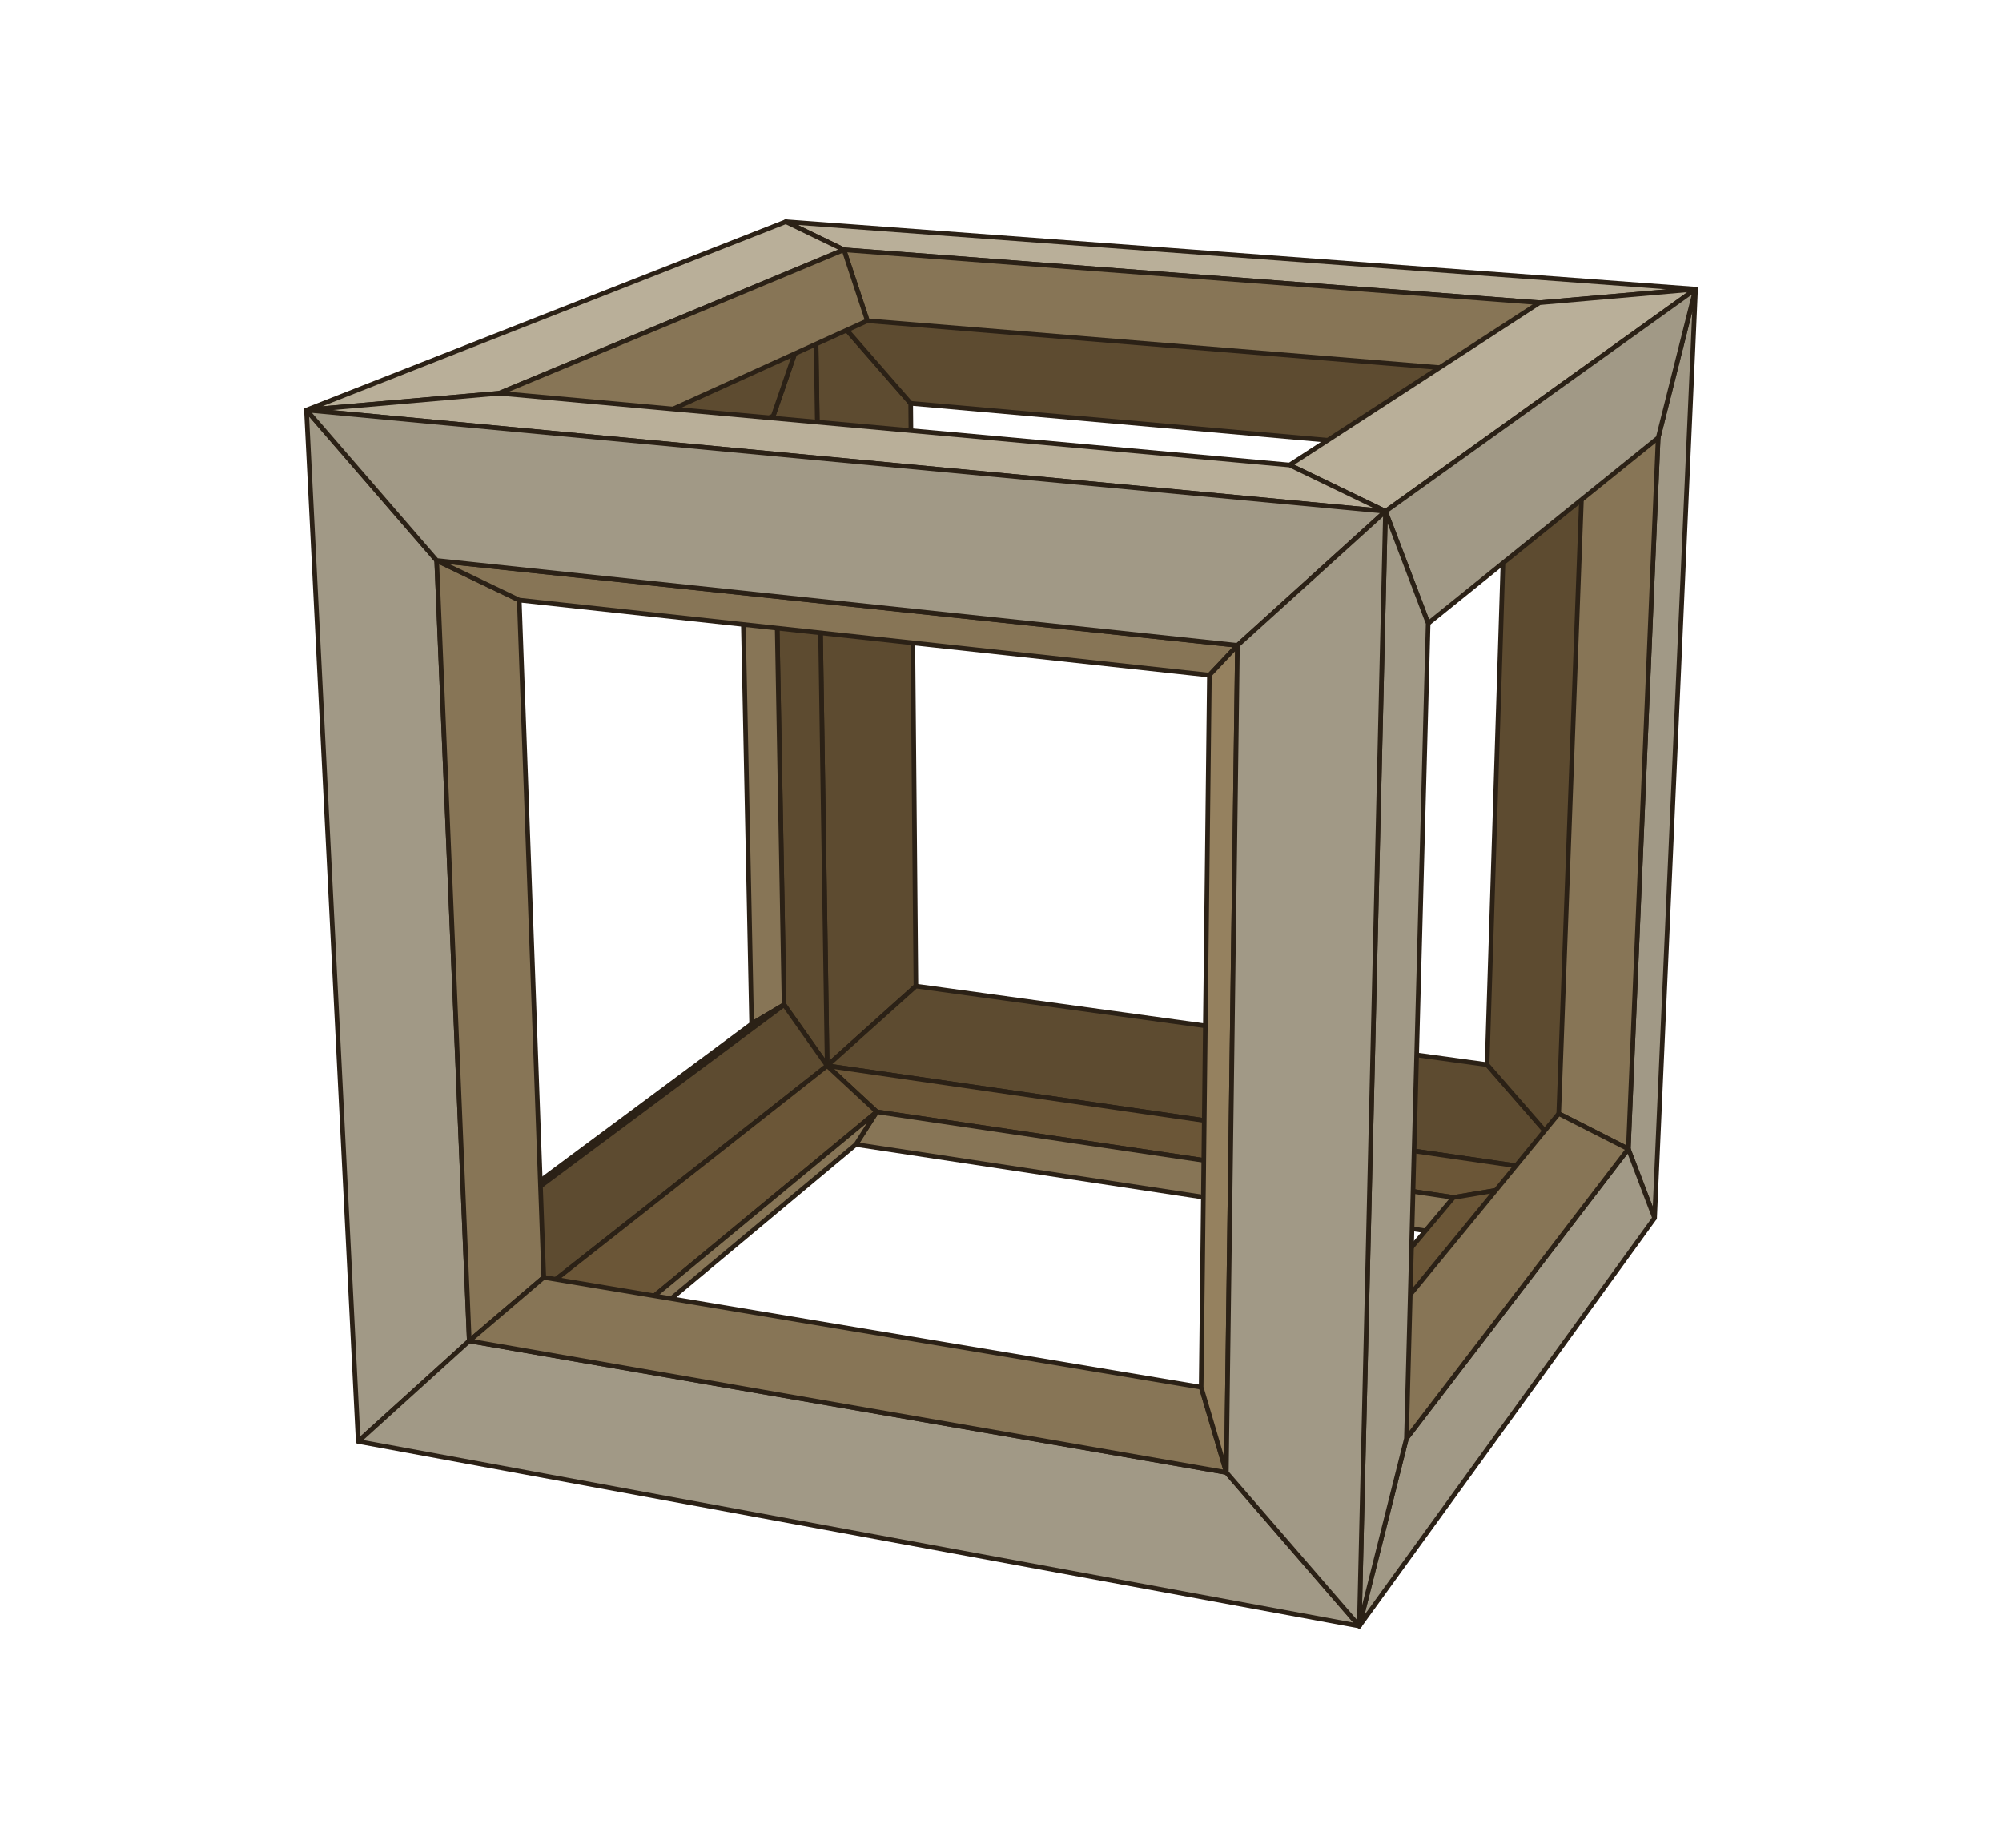
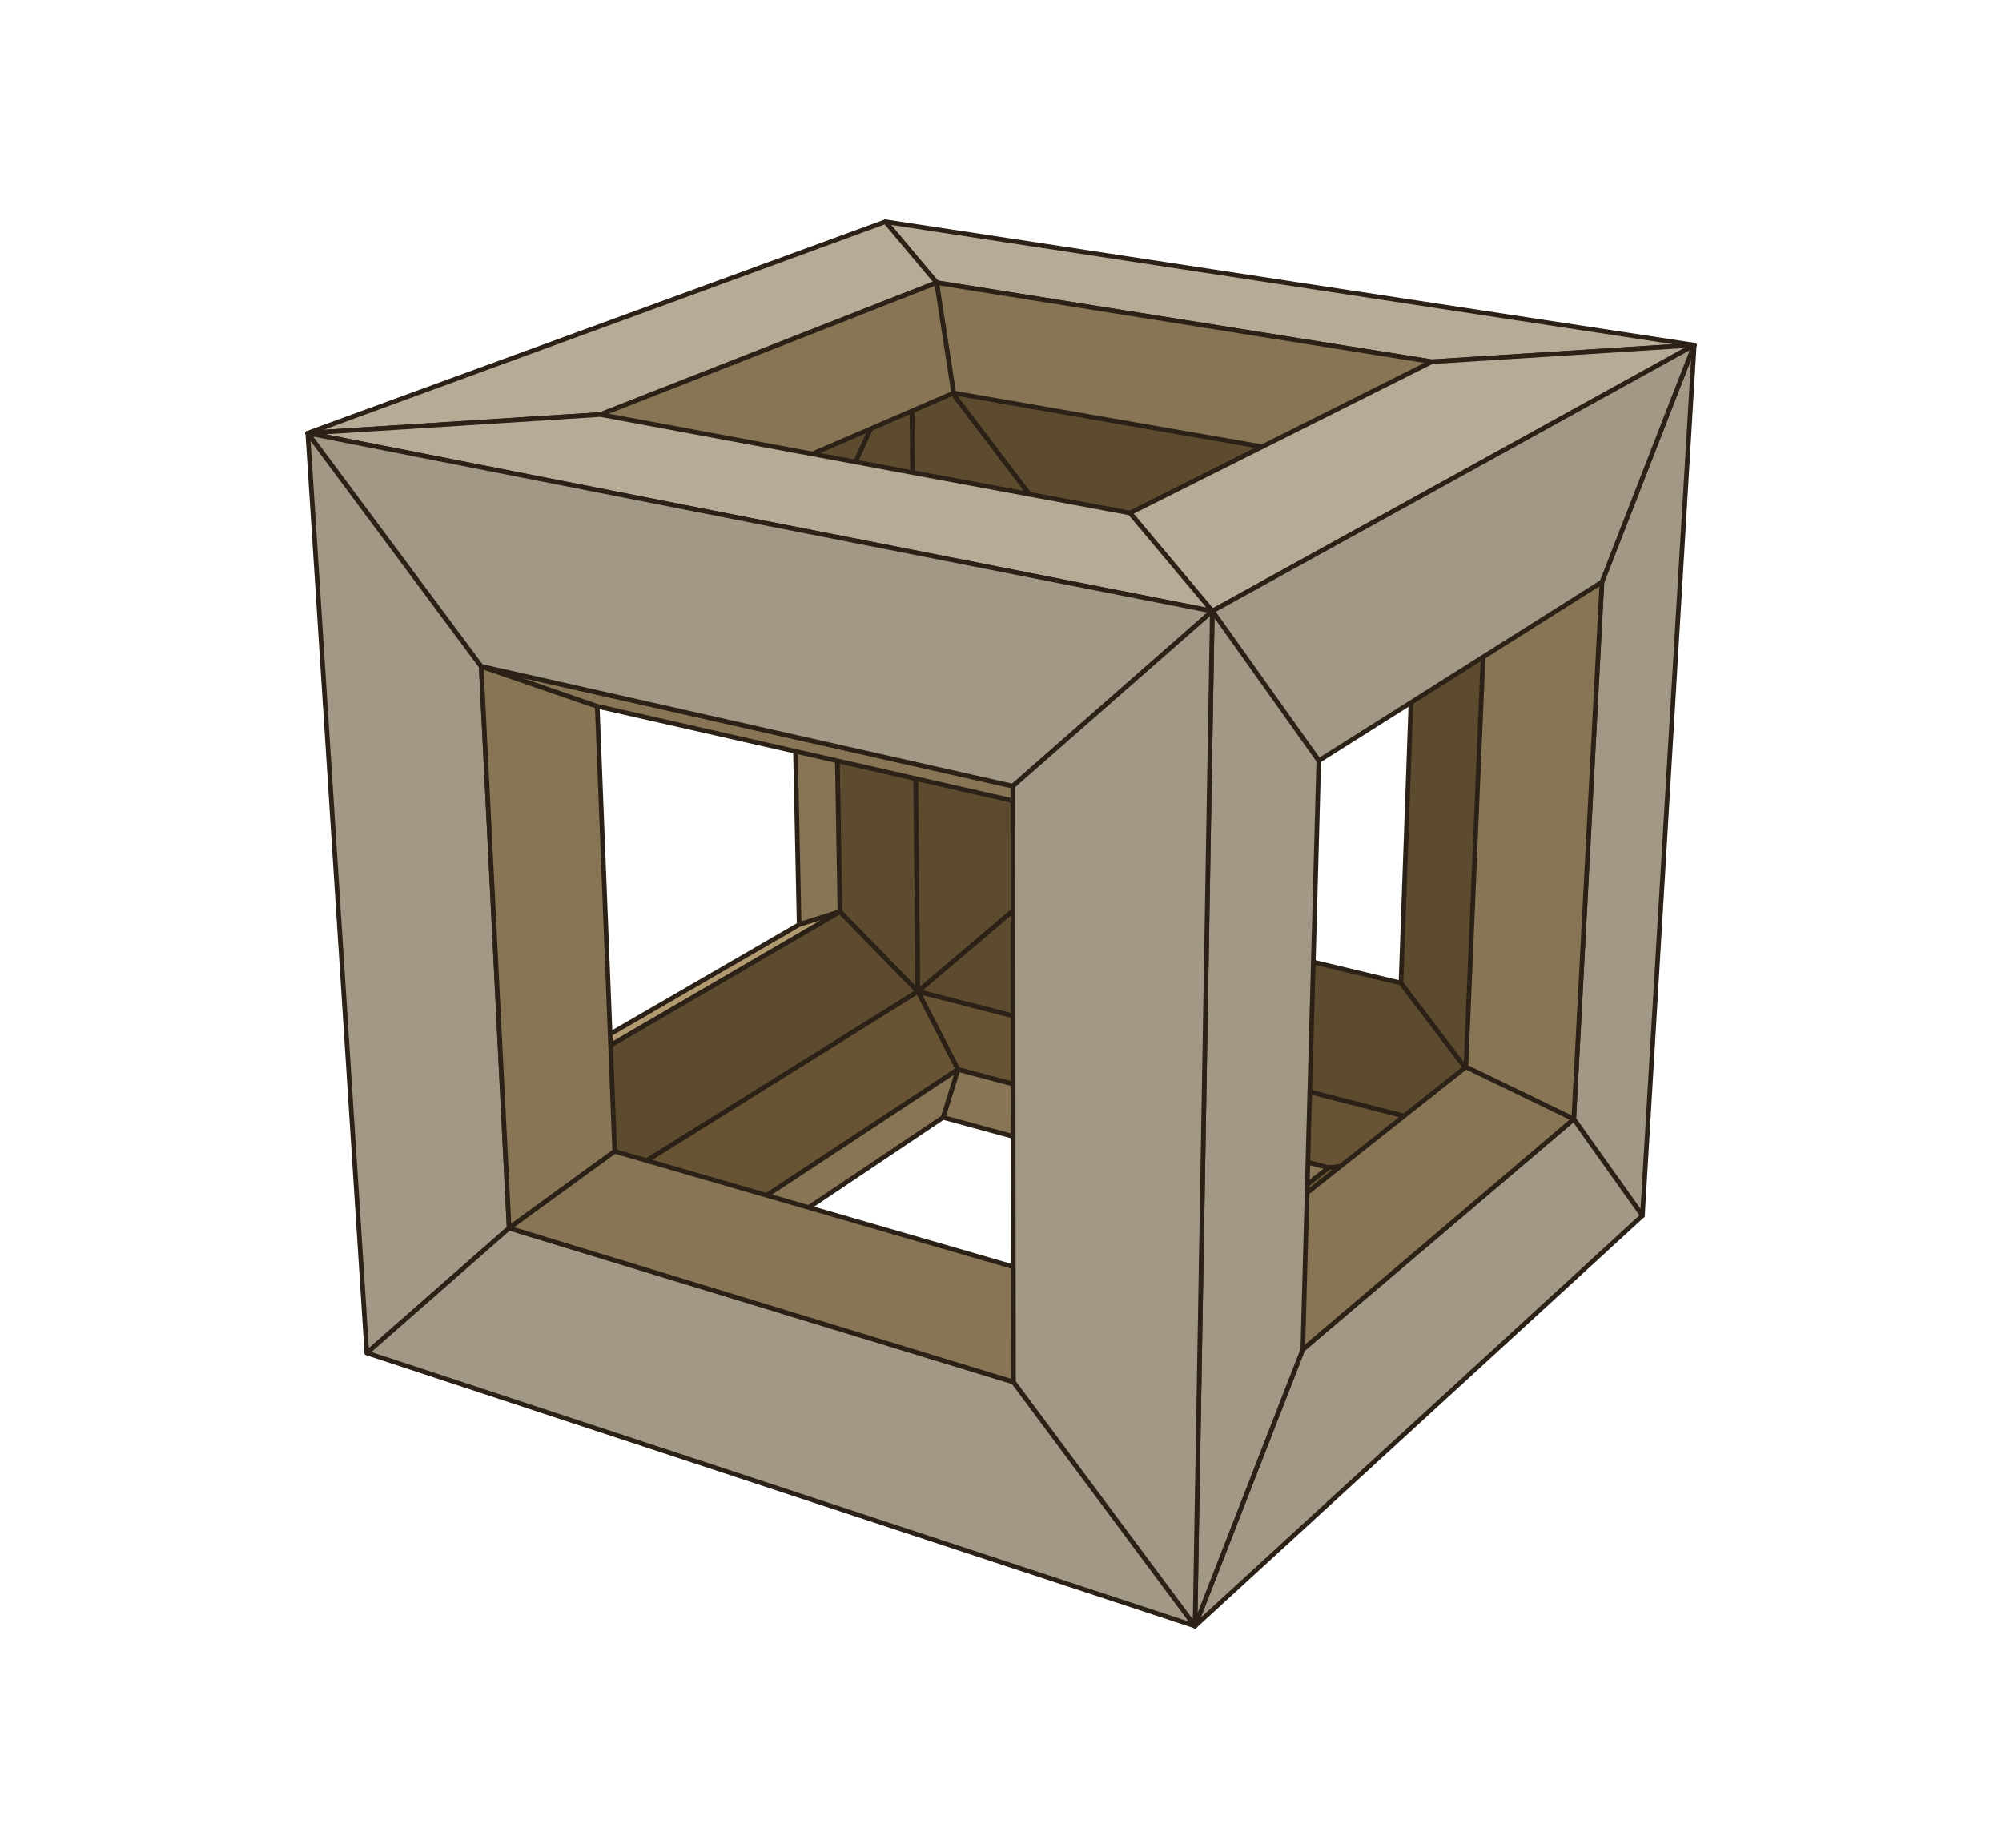
- <svg xmlns="http://www.w3.org/2000/svg" viewBox="0 0 520 480" width="520" height="480" class="euclid-graphic" data-graphic-id="hexahedron-vacuum">
+ <svg xmlns="http://www.w3.org/2000/svg" viewBox="0 0 520 480" width="520" height="480" class="euclid-graphic" data-graphic-id="hexahedron-vac">
  <style>
    .euclid-graphic {
      font-family: 'Fira Sans Condensed', 'Fira Sans', sans-serif;
    }
    .poly-stroke {
      stroke: #2b2116;
      stroke-linejoin: round;
      stroke-linecap: round;
    }
    .poly-hidden {
      stroke: #94a3b8;
      stroke-dasharray: 3 3;
      stroke-width: 1.0;
      opacity: 0.5;
      fill: none;
    }
    .poly-gold {
      fill: #f59e0b;
      fill-opacity: 0.30;
      stroke: #b45309;
      stroke-width: 2.5;
      stroke-linejoin: round;
    }
    @media (prefers-color-scheme: dark) {
      .poly-stroke {
        stroke: #e8dec8;
      }
      .poly-hidden {
        stroke: #64748b;
        opacity: 0.6;
      }
    }
    html[data-theme="dark"] .poly-stroke {
      stroke: #e8dec8;
    }
    html[data-theme="dark"] .poly-hidden {
      stroke: #64748b;
      opacity: 0.6;
    }
  </style>
  <defs />
  <g id="hidden-edges">
  </g>
  <g id="faces">
-     <polygon points="211.77,76.36 214.85,276.85 237.90,256.16 236.54,104.77" fill="#5d4b30" stroke="#2b2116" stroke-width="1.2" class="poly-stroke" data-face-role="inner_frame" data-face-idx="31" />
-     <polygon points="214.85,276.85 411.40,305.40 386.26,276.56 237.90,256.16" fill="#5d4b30" stroke="#2b2116" stroke-width="1.2" class="poly-stroke" data-face-role="inner_frame" data-face-idx="28" />
-     <polygon points="214.85,276.85 211.77,76.36 200.85,108.02 203.66,261.00" fill="#5d4b30" stroke="#2b2116" stroke-width="1.2" class="poly-stroke" data-face-role="inner_frame" data-face-idx="13" />
-     <polygon points="191.65,93.15 195.23,265.99 203.66,261.00 200.85,108.02" fill="#877556" stroke="#2b2116" stroke-width="1.2" class="poly-stroke" data-face-role="window_reveal" data-face-idx="14" />
-     <polygon points="411.40,305.40 214.85,276.85 227.74,288.82 377.53,311.07" fill="#6b5637" stroke="#2b2116" stroke-width="1.2" class="poly-stroke" data-face-role="inner_frame" data-face-idx="70" />
-     <polygon points="222.31,297.31 391.66,322.98 377.53,311.07 227.74,288.82" fill="#877556" stroke="#2b2116" stroke-width="1.2" class="poly-stroke" data-face-role="window_reveal" data-face-idx="71" />
-     <polygon points="195.23,265.99 108.48,330.41 128.93,316.66 203.66,261.00" fill="#b39b72" stroke="#2b2116" stroke-width="1.2" class="poly-stroke" data-face-role="window_reveal" data-face-idx="17" />
-     <polygon points="115.75,354.89 214.85,276.85 203.66,261.00 128.93,316.66" fill="#5d4b30" stroke="#2b2116" stroke-width="1.2" class="poly-stroke" data-face-role="inner_frame" data-face-idx="16" />
-     <polygon points="214.85,276.85 115.75,354.89 156.03,348.14 227.74,288.82" fill="#6b5637" stroke="#2b2116" stroke-width="1.2" class="poly-stroke" data-face-role="inner_frame" data-face-idx="67" />
-     <polygon points="139.47,366.45 222.31,297.31 227.74,288.82 156.03,348.14" fill="#877556" stroke="#2b2116" stroke-width="1.2" class="poly-stroke" data-face-role="window_reveal" data-face-idx="68" />
-     <polygon points="419.66,92.99 211.77,76.36 236.54,104.77 391.27,118.48" fill="#5d4b30" stroke="#2b2116" stroke-width="1.2" class="poly-stroke" data-face-role="inner_frame" data-face-idx="34" />
-     <polygon points="411.40,305.40 419.66,92.99 391.27,118.48 386.26,276.56" fill="#5d4b30" stroke="#2b2116" stroke-width="1.2" class="poly-stroke" data-face-role="inner_frame" data-face-idx="25" />
-     <polygon points="440.41,75.11 204.11,57.60 219.20,64.89 399.87,78.64" fill="#b9af99" stroke="#2b2116" stroke-width="1.2" class="poly-stroke" data-face-role="outer_frame" data-face-idx="48" />
-     <polygon points="429.77,316.41 440.41,75.11 430.70,113.73 422.94,298.47" fill="#a19986" stroke="#2b2116" stroke-width="1.2" class="poly-stroke" data-face-role="outer_frame" data-face-idx="9" />
-     <polygon points="399.87,78.64 219.20,64.89 225.29,83.32 383.88,96.31" fill="#877556" stroke="#2b2116" stroke-width="1.2" class="poly-stroke" data-face-role="window_reveal" data-face-idx="50" />
-     <polygon points="422.94,298.47 430.70,113.73 410.87,127.07 404.87,289.29" fill="#877556" stroke="#2b2116" stroke-width="1.2" class="poly-stroke" data-face-role="window_reveal" data-face-idx="11" />
-     <polygon points="211.77,76.36 105.61,122.11 122.18,145.58 200.85,108.02" fill="#5d4b30" stroke="#2b2116" stroke-width="1.2" class="poly-stroke" data-face-role="inner_frame" data-face-idx="22" />
-     <polygon points="204.11,57.60 79.59,106.51 129.69,102.15 219.20,64.89" fill="#b9af99" stroke="#2b2116" stroke-width="1.2" class="poly-stroke" data-face-role="outer_frame" data-face-idx="51" />
-     <polygon points="341.77,394.75 411.40,305.40 377.53,311.07 322.35,376.71" fill="#6b5637" stroke="#2b2116" stroke-width="1.2" class="poly-stroke" data-face-role="inner_frame" data-face-idx="61" />
-     <polygon points="219.20,64.89 129.69,102.15 148.63,118.12 225.29,83.32" fill="#877556" stroke="#2b2116" stroke-width="1.2" class="poly-stroke" data-face-role="window_reveal" data-face-idx="53" />
-     <polygon points="353.06,422.40 429.77,316.41 422.94,298.47 365.31,373.70" fill="#a19986" stroke="#2b2116" stroke-width="1.2" class="poly-stroke" data-face-role="outer_frame" data-face-idx="6" />
-     <polygon points="365.31,373.70 422.94,298.47 404.87,289.29 352.53,353.06" fill="#877556" stroke="#2b2116" stroke-width="1.2" class="poly-stroke" data-face-role="window_reveal" data-face-idx="8" />
-     <polygon points="105.61,122.11 115.75,354.89 128.93,316.66 122.18,145.58" fill="#5d4b30" stroke="#2b2116" stroke-width="1.2" class="poly-stroke" data-face-role="inner_frame" data-face-idx="19" />
-     <polygon points="115.75,354.89 341.77,394.75 322.35,376.71 156.03,348.14" fill="#6b5637" stroke="#2b2116" stroke-width="1.2" class="poly-stroke" data-face-role="inner_frame" data-face-idx="64" />
-     <polygon points="79.59,106.51 93.04,374.46 121.89,348.33 113.43,145.60" fill="#a19986" stroke="#2b2116" stroke-width="1.2" class="poly-stroke" data-face-role="outer_frame" data-face-idx="39" />
-     <polygon points="113.43,145.60 121.89,348.33 141.24,331.82 134.87,155.89" fill="#877556" stroke="#2b2116" stroke-width="1.2" class="poly-stroke" data-face-role="window_reveal" data-face-idx="41" />
-     <polygon points="93.04,374.46 353.06,422.40 318.53,382.51 121.89,348.33" fill="#a19986" stroke="#2b2116" stroke-width="1.2" class="poly-stroke" data-face-role="outer_frame" data-face-idx="42" />
-     <polygon points="359.87,132.83 440.41,75.11 399.87,78.64 334.97,120.80" fill="#b9af99" stroke="#2b2116" stroke-width="1.2" class="poly-stroke" data-face-role="outer_frame" data-face-idx="57" />
-     <polygon points="440.41,75.11 359.87,132.83 370.95,161.94 430.70,113.73" fill="#a19986" stroke="#2b2116" stroke-width="1.2" class="poly-stroke" data-face-role="outer_frame" data-face-idx="0" />
-     <polygon points="121.89,348.33 318.53,382.51 311.99,360.37 141.24,331.82" fill="#877556" stroke="#2b2116" stroke-width="1.2" class="poly-stroke" data-face-role="window_reveal" data-face-idx="44" />
-     <polygon points="321.42,167.65 113.43,145.60 134.87,155.89 314.13,175.38" fill="#877556" stroke="#2b2116" stroke-width="1.2" class="poly-stroke" data-face-role="window_reveal" data-face-idx="38" />
-     <polygon points="79.59,106.51 359.87,132.83 334.97,120.80 129.69,102.15" fill="#b9af99" stroke="#2b2116" stroke-width="1.2" class="poly-stroke" data-face-role="outer_frame" data-face-idx="54" />
-     <polygon points="318.53,382.51 321.42,167.65 314.13,175.38 311.99,360.37" fill="#95815f" stroke="#2b2116" stroke-width="1.2" class="poly-stroke" data-face-role="window_reveal" data-face-idx="47" />
-     <polygon points="359.87,132.83 353.06,422.40 365.31,373.70 370.95,161.94" fill="#a19986" stroke="#2b2116" stroke-width="1.2" class="poly-stroke" data-face-role="outer_frame" data-face-idx="3" />
-     <polygon points="359.87,132.83 79.59,106.51 113.43,145.60 321.42,167.65" fill="#a19986" stroke="#2b2116" stroke-width="1.2" class="poly-stroke" data-face-role="outer_frame" data-face-idx="36" />
-     <polygon points="353.06,422.40 359.87,132.83 321.42,167.65 318.53,382.51" fill="#a19986" stroke="#2b2116" stroke-width="1.2" class="poly-stroke" data-face-role="outer_frame" data-face-idx="45" />
+     <polygon points="268.46,234.77 268.56,108.26 268.11,129.35 268.04,232.43" fill="#877556" stroke="#2b2116" stroke-width="1.2" class="poly-stroke" data-face-role="window_reveal" data-face-idx="32" />
+     <polygon points="236.68,87.99 238.39,257.58 268.04,232.43 268.11,129.35" fill="#5d4b30" stroke="#2b2116" stroke-width="1.2" class="poly-stroke" data-face-role="inner_frame" data-face-idx="31" />
+     <polygon points="238.39,257.58 236.68,87.99 216.37,132.92 218.16,236.85" fill="#5d4b30" stroke="#2b2116" stroke-width="1.2" class="poly-stroke" data-face-role="inner_frame" data-face-idx="13" />
+     <polygon points="204.86,112.40 207.57,240.19 218.16,236.85 216.37,132.92" fill="#887556" stroke="#2b2116" stroke-width="1.2" class="poly-stroke" data-face-role="window_reveal" data-face-idx="14" />
+     <polygon points="238.39,257.58 396.32,298.04 363.89,255.37 268.04,232.43" fill="#5d4b30" stroke="#2b2116" stroke-width="1.2" class="poly-stroke" data-face-role="inner_frame" data-face-idx="28" />
+     <polygon points="396.32,298.04 238.39,257.58 248.81,277.82 345.03,303.35" fill="#685435" stroke="#2b2116" stroke-width="1.2" class="poly-stroke" data-face-role="inner_frame" data-face-idx="70" />
+     <polygon points="244.96,290.27 363.61,322.58 345.03,303.35 248.81,277.82" fill="#877556" stroke="#2b2116" stroke-width="1.2" class="poly-stroke" data-face-role="window_reveal" data-face-idx="71" />
+     <polygon points="207.57,240.19 124.14,288.51 151.94,275.43 218.16,236.85" fill="#b19970" stroke="#2b2116" stroke-width="1.2" class="poly-stroke" data-face-role="window_reveal" data-face-idx="17" />
+     <polygon points="129.22,325.70 238.39,257.58 218.16,236.85 151.94,275.43" fill="#5d4b30" stroke="#2b2116" stroke-width="1.2" class="poly-stroke" data-face-role="inner_frame" data-face-idx="16" />
+     <polygon points="238.39,257.58 129.22,325.70 184.84,319.94 248.81,277.82" fill="#685435" stroke="#2b2116" stroke-width="1.2" class="poly-stroke" data-face-role="inner_frame" data-face-idx="67" />
+     <polygon points="164.94,343.97 244.96,290.27 248.81,277.82 184.84,319.94" fill="#877556" stroke="#2b2116" stroke-width="1.2" class="poly-stroke" data-face-role="window_reveal" data-face-idx="68" />
+     <polygon points="405.04,116.25 236.68,87.99 268.11,129.35 367.71,147.91" fill="#5d4b30" stroke="#2b2116" stroke-width="1.2" class="poly-stroke" data-face-role="inner_frame" data-face-idx="34" />
+     <polygon points="396.32,298.04 405.04,116.25 367.71,147.91 363.89,255.37" fill="#5d4b30" stroke="#2b2116" stroke-width="1.2" class="poly-stroke" data-face-role="inner_frame" data-face-idx="25" />
+     <polygon points="440.07,89.65 229.98,57.60 243.27,73.43 371.90,93.97" fill="#b5ab96" stroke="#2b2116" stroke-width="1.2" class="poly-stroke" data-face-role="outer_frame" data-face-idx="48" />
+     <polygon points="426.61,315.80 440.07,89.65 416.09,151.19 408.77,290.72" fill="#a19986" stroke="#2b2116" stroke-width="1.2" class="poly-stroke" data-face-role="outer_frame" data-face-idx="9" />
+     <polygon points="236.68,87.99 119.53,135.73 147.29,164.20 216.37,132.92" fill="#5d4b30" stroke="#2b2116" stroke-width="1.2" class="poly-stroke" data-face-role="inner_frame" data-face-idx="22" />
+     <polygon points="371.90,93.97 243.27,73.43 247.69,102.09 350.38,119.98" fill="#877556" stroke="#2b2116" stroke-width="1.2" class="poly-stroke" data-face-role="window_reveal" data-face-idx="50" />
+     <polygon points="229.98,57.60 79.93,112.51 155.98,107.68 243.27,73.43" fill="#b5ab96" stroke="#2b2116" stroke-width="1.2" class="poly-stroke" data-face-role="outer_frame" data-face-idx="51" />
+     <polygon points="408.77,290.72 416.09,151.19 385.43,165.61 380.76,277.17" fill="#877556" stroke="#2b2116" stroke-width="1.2" class="poly-stroke" data-face-role="window_reveal" data-face-idx="11" />
+     <polygon points="300.77,378.76 396.32,298.04 345.03,303.35 285.95,349.97" fill="#685435" stroke="#2b2116" stroke-width="1.2" class="poly-stroke" data-face-role="inner_frame" data-face-idx="61" />
+     <polygon points="243.27,73.43 155.98,107.68 179.15,131.66 247.69,102.09" fill="#877556" stroke="#2b2116" stroke-width="1.2" class="poly-stroke" data-face-role="window_reveal" data-face-idx="53" />
+     <polygon points="119.53,135.73 129.22,325.70 151.94,275.43 147.29,164.20" fill="#5d4b30" stroke="#2b2116" stroke-width="1.2" class="poly-stroke" data-face-role="inner_frame" data-face-idx="19" />
+     <polygon points="310.39,422.40 426.61,315.80 408.77,290.72 338.39,350.55" fill="#a19986" stroke="#2b2116" stroke-width="1.2" class="poly-stroke" data-face-role="outer_frame" data-face-idx="6" />
+     <polygon points="129.22,325.70 300.77,378.76 285.95,349.97 184.84,319.94" fill="#685435" stroke="#2b2116" stroke-width="1.2" class="poly-stroke" data-face-role="inner_frame" data-face-idx="64" />
+     <polygon points="338.39,350.55 408.77,290.72 380.76,277.17 322.93,322.97" fill="#877556" stroke="#2b2116" stroke-width="1.2" class="poly-stroke" data-face-role="window_reveal" data-face-idx="8" />
+     <polygon points="79.93,112.51 95.28,351.46 132.24,319.03 124.98,173.09" fill="#a19986" stroke="#2b2116" stroke-width="1.2" class="poly-stroke" data-face-role="outer_frame" data-face-idx="39" />
+     <polygon points="124.98,173.09 132.24,319.03 159.67,299.09 155.13,183.48" fill="#877556" stroke="#2b2116" stroke-width="1.2" class="poly-stroke" data-face-role="window_reveal" data-face-idx="41" />
+     <polygon points="95.28,351.46 310.39,422.40 263.24,359.00 132.24,319.03" fill="#a19986" stroke="#2b2116" stroke-width="1.2" class="poly-stroke" data-face-role="outer_frame" data-face-idx="42" />
+     <polygon points="132.24,319.03 263.24,359.00 263.87,329.28 159.67,299.09" fill="#877556" stroke="#2b2116" stroke-width="1.2" class="poly-stroke" data-face-role="window_reveal" data-face-idx="44" />
+     <polygon points="314.89,158.75 440.07,89.65 371.90,93.97 293.50,133.26" fill="#b5ab96" stroke="#2b2116" stroke-width="1.2" class="poly-stroke" data-face-role="outer_frame" data-face-idx="57" />
+     <polygon points="440.07,89.65 314.89,158.75 342.54,197.62 416.09,151.19" fill="#a19986" stroke="#2b2116" stroke-width="1.2" class="poly-stroke" data-face-role="outer_frame" data-face-idx="0" />
+     <polygon points="263.07,204.23 124.98,173.09 155.13,183.48 263.77,208.18" fill="#877556" stroke="#2b2116" stroke-width="1.2" class="poly-stroke" data-face-role="window_reveal" data-face-idx="38" />
+     <polygon points="79.93,112.51 314.89,158.75 293.50,133.26 155.98,107.68" fill="#b5ab96" stroke="#2b2116" stroke-width="1.2" class="poly-stroke" data-face-role="outer_frame" data-face-idx="54" />
+     <polygon points="314.89,158.75 79.93,112.51 124.98,173.09 263.07,204.23" fill="#a19986" stroke="#2b2116" stroke-width="1.2" class="poly-stroke" data-face-role="outer_frame" data-face-idx="36" />
+     <polygon points="314.89,158.75 310.39,422.40 338.39,350.55 342.54,197.62" fill="#a19986" stroke="#2b2116" stroke-width="1.2" class="poly-stroke" data-face-role="outer_frame" data-face-idx="3" />
+     <polygon points="310.39,422.40 314.89,158.75 263.07,204.23 263.24,359.00" fill="#a19986" stroke="#2b2116" stroke-width="1.2" class="poly-stroke" data-face-role="outer_frame" data-face-idx="45" />
  </g>
</svg>
